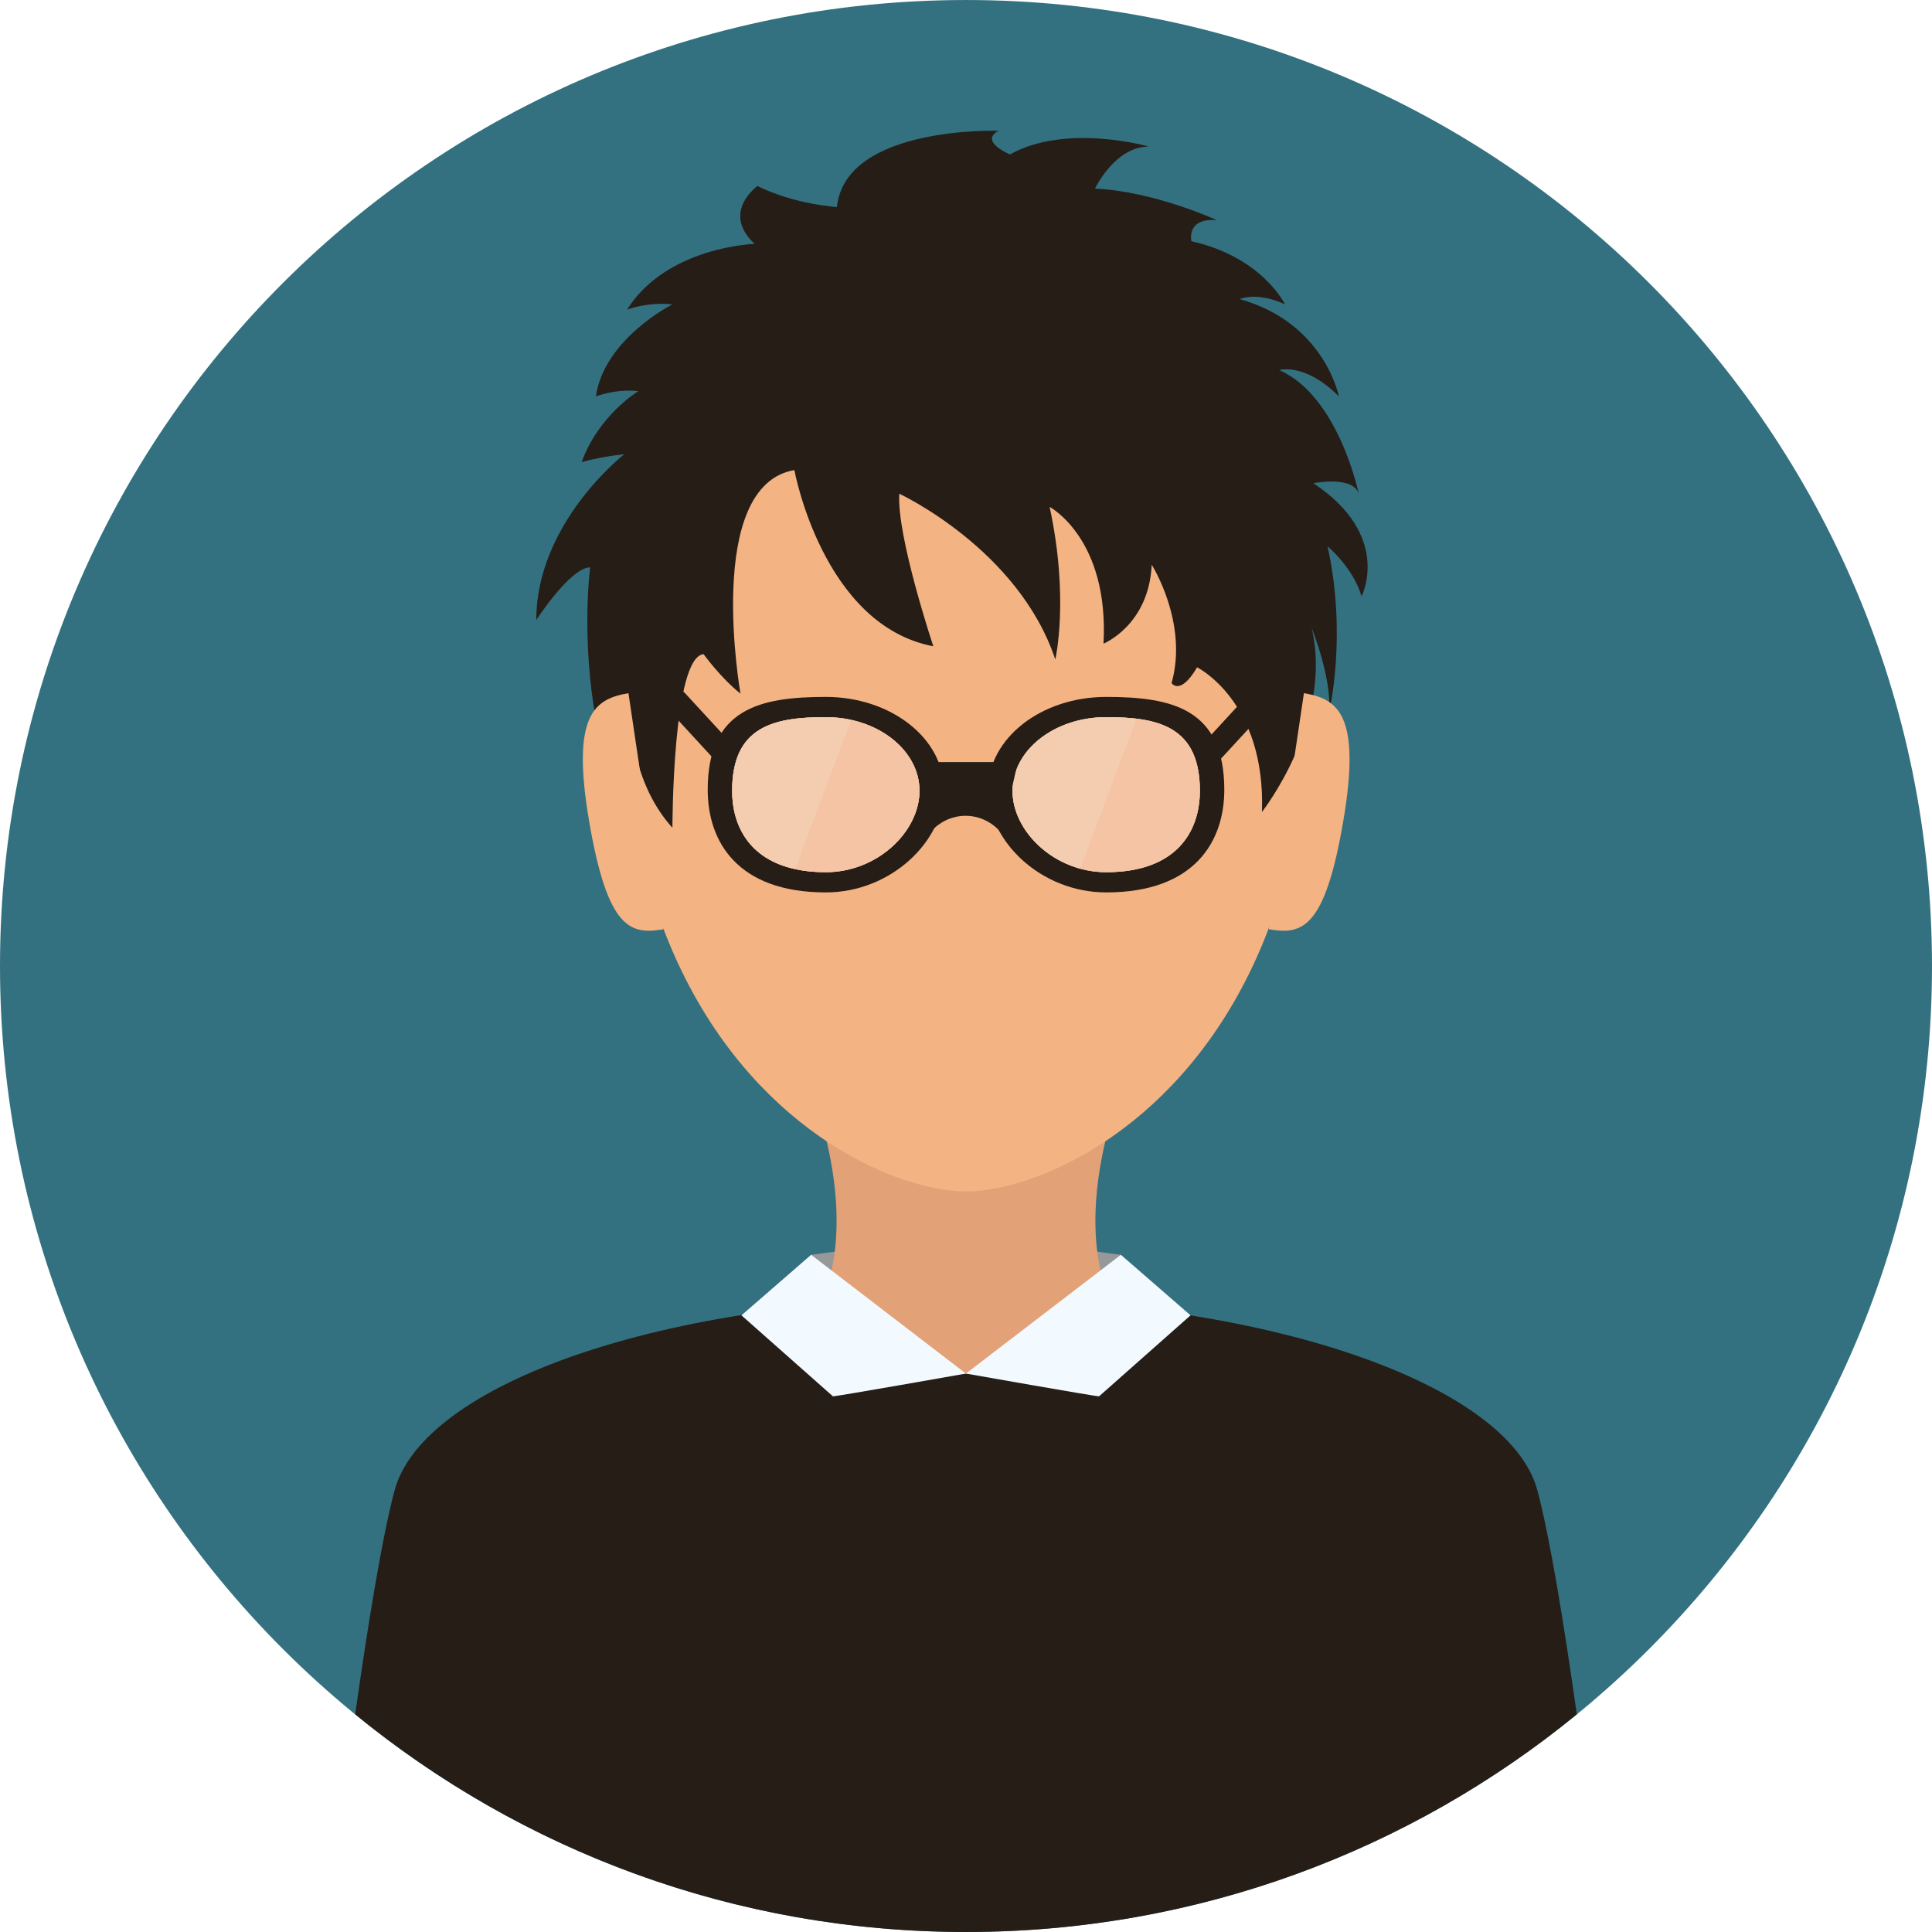
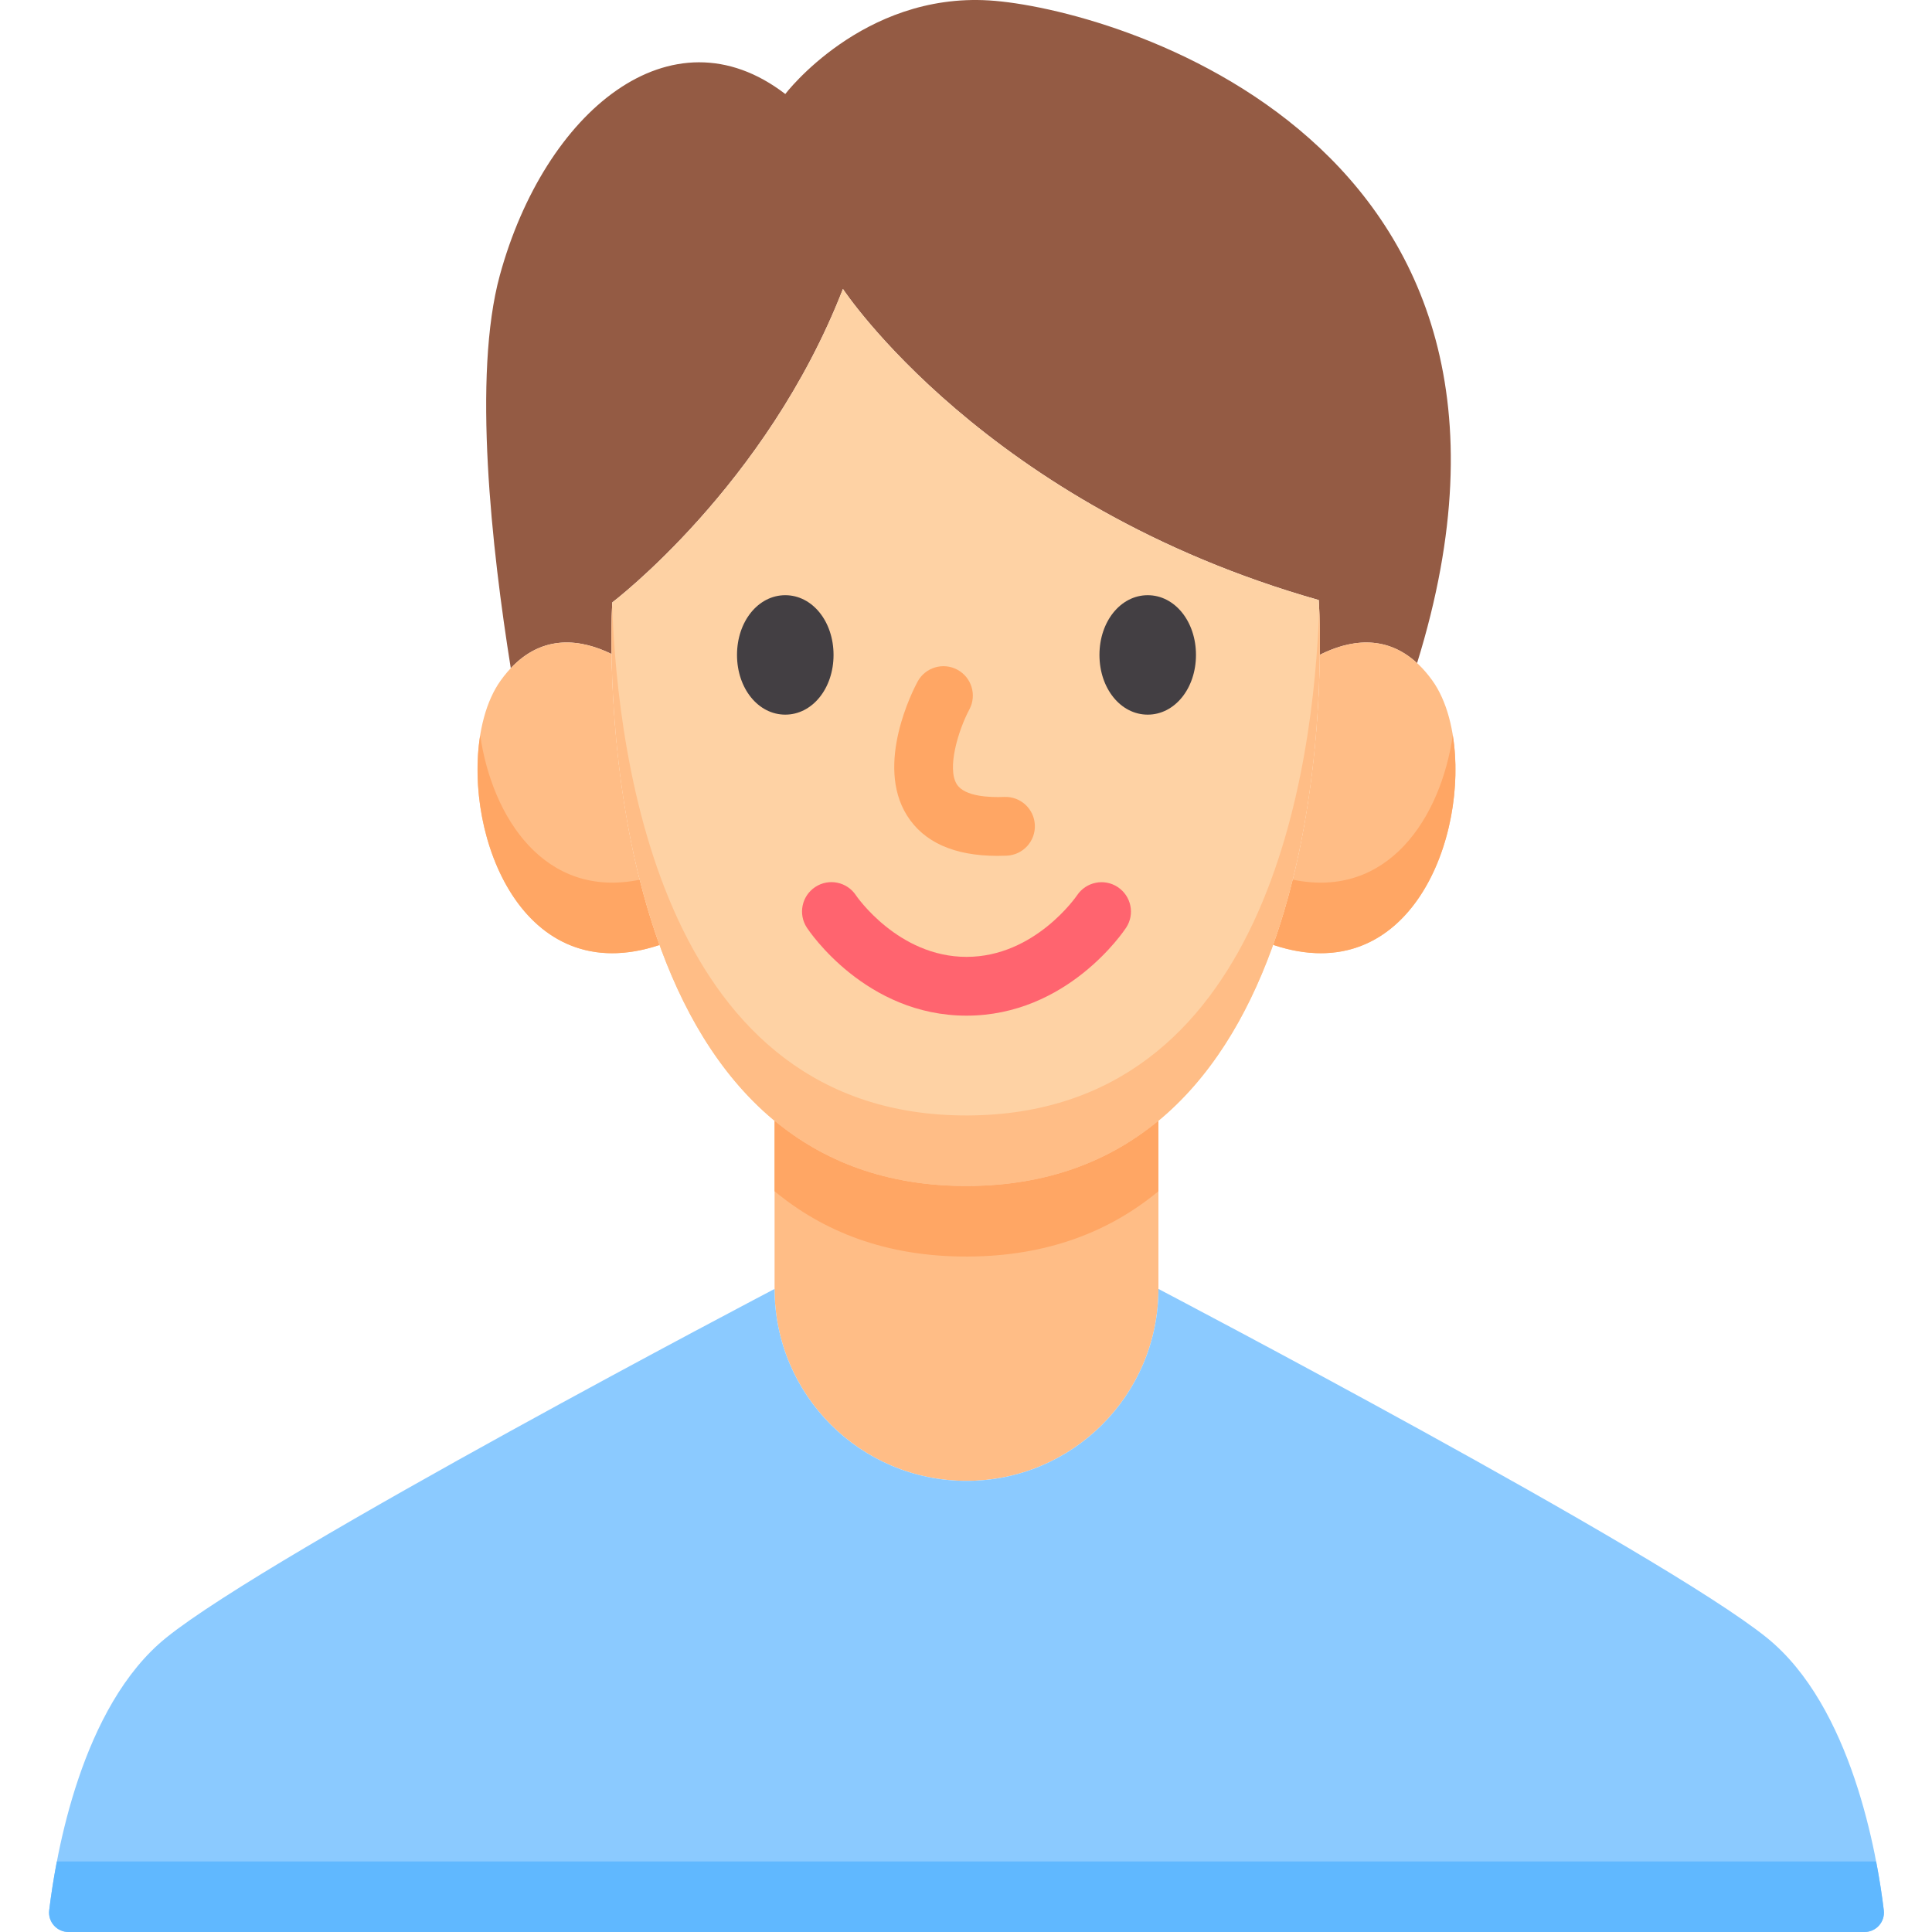
- <svg xmlns="http://www.w3.org/2000/svg" version="1.1" id="Layer_1" x="0px" y="0px" viewBox="0 0 496.158 496.158" style="enable-background:new 0 0 496.158 496.158;" xml:space="preserve">
-   <path style="fill:#337180;" d="M248.082,0.003C111.07,0.003,0,111.063,0,248.085c0,137.001,111.07,248.07,248.082,248.07  c137.006,0,248.076-111.069,248.076-248.07C496.158,111.062,385.088,0.003,248.082,0.003z" />
-   <path style="fill:#261D17;" d="M394.818,382.733c-7.312-27.279-69.907-49.333-147.073-49.333s-139.095,22.054-146.407,49.333  c-3.259,12.158-6.962,35.192-10.126,57.525c42.747,34.934,97.357,55.897,156.87,55.897c59.509,0,114.116-20.963,156.862-55.896  C401.78,417.926,398.077,394.891,394.818,382.733z" />
-   <polygon style="fill:#969899;" points="247.829,316.996 208.306,322.246 210.167,335.412 247.787,363.485 285.991,335.412   287.852,322.246 " />
-   <path style="fill:#7F3E09;" d="M247.829,316.996l-37.662,18.417c0,0,16.828,28.073,37.62,28.073s38.204-28.073,38.204-28.073  L247.829,316.996z" />
-   <path style="fill:#261D17;" d="M247.788,352.746c-20.422,0-30.632-8.469-34.931-13.567l35.298,50.9l35.771-51.793  C279.95,343.21,269.457,352.746,247.788,352.746z M212.857,339.179l-2.612-3.767C210.245,335.412,211.008,336.986,212.857,339.179z   M283.927,338.286c1.384-1.713,1.984-2.873,1.984-2.873L283.927,338.286z" />
-   <path style="fill:#E2A176;" d="M286.969,282.118h-77.78c12.136,36.588,0.978,53.294,0.978,53.294l26.912,17.334h22l26.912-17.333  C285.991,335.412,274.833,318.706,286.969,282.118z" />
-   <g>
-     <path style="fill:#F3FAFF;" d="M287.852,322.246l-39.794,30.5c0,0,34.03,6.009,34.198,5.842l23.488-20.796L287.852,322.246z" />
-     <path style="fill:#F3FAFF;" d="M208.306,322.246l-17.894,15.547l23.489,20.796c0.168,0.167,34.157-5.842,34.157-5.842   L208.306,322.246z" />
-   </g>
-   <path style="fill:#F4B382;" d="M248.08,61.579c-48.741,0-88.254,21.167-88.254,113.596c0,31.266,6.19,55.765,15.462,74.673  c20.396,41.598,55.7,56.136,72.792,56.136s52.396-14.538,72.79-56.136c9.271-18.908,15.462-43.407,15.462-74.673  C336.332,82.746,296.819,61.579,248.08,61.579z" />
-   <g>
-     <path style="fill:#261D17;" d="M349.668,153.14c0,0,8.013-15.536-12.382-29.046c0,0,10.197-2.025,11.653,2.703   c0,0-5.099-24.992-20.394-31.747c0,0,6.556-2.026,15.295,6.755c0,0-3.641-18.913-25.49-24.992c0,0,4.369-2.026,11.652,1.352   c0,0-5.826-12.159-24.035-16.212c0,0-1.457-6.078,6.555-5.403c0,0-16.022-7.43-31.317-8.106c0,0,5.099-10.806,13.838-10.806   c0,0-21.122-6.079-35.688,2.025c0,0-8.012-3.377-2.913-6.079c0,0-39.33-1.351-41.515,19.589c0,0-10.925-0.676-20.393-5.404   c0,0-9.469,6.755-0.729,14.86c0,0-22.578,0.676-32.775,16.887c0,0,5.099-2.026,11.653-1.351c0,0-17.479,8.78-19.665,23.641   c0,0,5.098-2.026,10.925-1.352c0,0-10.196,6.079-14.566,18.237c0,0,4.37-1.351,10.925-2.025c0,0-22.578,17.562-22.578,42.553   c0,0,8.74-13.509,13.838-13.509c0,0-2.914,21.614,2.914,45.931c0,0,3.641-11.482,7.283-10.807c0,0-0.729,18.912,10.925,31.746   c0,0,0-43.904,8.011-44.581c0,0,4.371,6.08,9.469,10.133c0,0-9.469-53.36,13.839-57.414c0,0,7.283,39.853,35.688,45.256   c0,0-9.468-28.369-8.739-39.176c0,0,30.59,14.184,40.059,42.553c0,0,3.641-15.535-1.457-39.176c0,0,15.295,8.104,13.838,35.124   c0,0,11.653-4.729,12.382-20.264c0,0,9.468,14.859,5.099,30.395c0,0,2.186,3.377,6.555-4.053c0,0,17.654,8.703,16.654,37.149   c0,0,18.456-23.446,12.75-47.281c0,0,5.229,12.834,4.5,21.615c0,0,4.697-19.589-0.4-42.554   C340.929,140.306,347.483,145.709,349.668,153.14z" />
-     <path style="fill:#261D17;" d="M212.079,178.976c-16.753,0-30.333,2.929-30.333,23.847c0,13.171,7.531,26.358,30.333,26.358   c16.751,0,30.332-13.187,30.332-26.358C242.411,189.653,228.83,178.976,212.079,178.976z M212.079,223.988   c-18.084,0-24.058-10.459-24.058-20.905c0-16.591,10.771-18.914,24.058-18.914c13.286,0,24.057,8.468,24.057,18.914   S225.365,223.988,212.079,223.988z" />
-   </g>
-   <path style="fill:#F4C4A4;" d="M212.079,184.17c-13.287,0-24.058,2.323-24.058,18.914c0,10.446,5.974,20.905,24.058,20.905  c13.286,0,24.057-10.459,24.057-20.905S225.365,184.17,212.079,184.17z" />
-   <path style="fill:#F4CCB0;" d="M212.079,184.17c-13.287,0-24.058,2.323-24.058,18.914c0,8.76,4.205,17.524,16.225,20.127  l14.396-38.322C216.555,184.424,214.355,184.17,212.079,184.17z" />
-   <path style="fill:#F4C4A4;" d="M218.642,184.889l-14.396,38.322c2.314,0.501,4.913,0.777,7.833,0.777  c13.286,0,24.057-10.459,24.057-20.905C236.136,194.428,228.737,187.136,218.642,184.889z" />
-   <g>
-     <path style="fill:#261D17;" d="M187.619,190.714l-11.666-12.667c-1.123-1.219-3.021-1.298-4.239-0.174   c-1.219,1.123-1.297,3.02-0.175,4.239l11.666,12.667c0.592,0.643,1.398,0.968,2.208,0.968c0.727,0,1.455-0.262,2.031-0.793   C188.663,193.83,188.741,191.933,187.619,190.714z" />
-     <path style="fill:#261D17;" d="M325.111,177.873c-1.218-1.124-3.116-1.045-4.239,0.174l-11.666,12.667   c-1.122,1.219-1.044,3.116,0.175,4.239c0.576,0.531,1.305,0.793,2.031,0.793c0.81,0,1.616-0.325,2.208-0.968l11.666-12.667   C326.408,180.893,326.33,178.996,325.111,177.873z" />
-     <path style="fill:#261D17;" d="M284.079,178.976c-16.751,0-30.332,10.677-30.332,23.847c0,13.171,13.581,26.358,30.332,26.358   c22.802,0,30.333-13.187,30.333-26.358C314.412,181.905,300.832,178.976,284.079,178.976z M284.079,223.988   c-13.286,0-24.057-10.459-24.057-20.905s10.771-18.914,24.057-18.914c13.287,0,24.058,2.323,24.058,18.914   C308.137,213.529,302.163,223.988,284.079,223.988z" />
-   </g>
-   <path style="fill:#F4C4A4;" d="M284.079,184.17c-13.286,0-24.057,8.468-24.057,18.914s10.771,20.905,24.057,20.905  c18.084,0,24.058-10.459,24.058-20.905C308.137,186.493,297.366,184.17,284.079,184.17z" />
-   <path style="fill:#F4CCB0;" d="M284.079,184.17c-2.276,0-4.476,0.254-6.563,0.719c-10.095,2.247-17.493,9.539-17.493,18.195  c0,8.641,7.372,17.284,17.438,20.015l14.472-38.521C289.47,184.273,286.83,184.17,284.079,184.17z" />
-   <path style="fill:#F4C4A4;" d="M291.933,184.578l-14.472,38.521c2.104,0.571,4.321,0.89,6.618,0.89c2.92,0,5.519-0.276,7.833-0.777  c12.02-2.603,16.225-11.368,16.225-20.127C308.137,189.928,301.361,185.746,291.933,184.578z" />
-   <g>
-     <path style="fill:#261D17;" d="M261.276,195.705h-26.403c-0.242,0,4.793,10.417,4.988,10.417l18.949-0.001   C259.007,206.12,261.521,195.705,261.276,195.705z" />
-     <path style="fill:#261D17;" d="M257.145,206.246c-2.618-1.846-5.792-3.667-9.173-3.667c-2.577,0-5.031,1.385-7.212,2.489   c-3.427,1.732-3.43,11.156-3.43,11.156c1.955-4.083,6.135-6.72,10.642-6.72c4.507,0,8.686,2.638,10.642,6.72   C258.614,216.224,259.653,208.014,257.145,206.246z" />
-   </g>
-   <g>
-     <path style="fill:#F4B382;" d="M161.396,178.019c-8.438,1.443-14.856,5.077-10.096,32.922s10.673,29.141,19.112,27.698   L161.396,178.019z" />
-     <path style="fill:#F4B382;" d="M334.86,178.019l-9.016,60.62c8.438,1.443,14.35,0.148,19.111-27.698   C349.717,183.096,343.298,179.462,334.86,178.019z" />
-   </g>
-   <g>
- </g>
-   <g>
- </g>
-   <g>
- </g>
-   <g>
- </g>
-   <g>
- </g>
-   <g>
- </g>
-   <g>
- </g>
-   <g>
- </g>
-   <g>
- </g>
-   <g>
- </g>
-   <g>
- </g>
-   <g>
- </g>
-   <g>
- </g>
-   <g>
- </g>
-   <g>
- </g>
+ <svg xmlns="http://www.w3.org/2000/svg" height="512pt" viewBox="-13 0 512 512" width="512pt">
+   <path d="m149.082 173.32c-.129-8.48.18-13.68.18-13.68s40.844-30.883 61.125-83.062c0 0 37.711 57.344 126.102 82.445 0 0 .367 5.535.262 14.512 7.547-3.789 17.266-5.648 25.789 2.199 42.992-138.598-81.297-173.645-113.406-175.621-33.582-2.066-54.027 24.801-54.027 24.801-30.258-23.25-63.766 4.648-75.648 48.047-7.273 26.559-2.16 72.48 2.902 104.113 8.68-9.223 18.828-7.598 26.723-3.754zm0 0" fill="#945b44" />
+   <path d="m366.57 180.324c-9.355-13.004-21.051-11.191-29.82-6.793-.203 17.621-2.219 48.508-12.363 76.867 44.148 14.812 57.609-48.621 42.184-70.074zm0 0" fill="#ffbd86" />
+   <path d="m149.082 173.32c-8.719-4.242-20.188-5.785-29.387 7.008-15.418 21.434-1.988 84.797 42.09 70.105-10.34-28.613-12.438-59.754-12.703-77.113zm0 0" fill="#ffbd86" />
+   <path d="m329.566 233.109c-1.434 5.777-3.141 11.586-5.18 17.289 36.398 12.211 51.938-28.762 47.621-55.547-3.176 21.875-17.191 43.527-42.441 38.258zm0 0" fill="#ffa664" />
+   <path d="m114.254 194.855c-4.309 26.762 11.195 67.688 47.531 55.574-2.062-5.703-3.793-11.512-5.25-17.289-25.148 5.148-39.109-16.457-42.281-38.285zm0 0" fill="#ffa664" />
+   <path d="m243.391 314.301c-21.582.074-38.25-6.633-51.121-17.281v44.559c0 28.09 22.77 50.863 50.863 50.863 28.09 0 50.863-22.773 50.863-50.863v-44.566c-12.75 10.543-29.25 17.223-50.605 17.289zm0 0" fill="#ffbd86" />
+   <path d="m336.488 159.023s10.242 154.938-93.102 155.281c-103.344.34-94.125-154.66-94.125-154.66s40.844-30.887 61.121-83.066c.004 0 37.715 57.344 126.105 82.445zm0 0" fill="#fed2a4" />
+   <path d="m243.391 295.605c-80.5.27-92.703-93.719-94.164-135.281-.504 10.898-5.254 154.309 94.164 153.977 95.965-.316 93.984-133.926 93.211-153-1.438 42.336-13.727 134.043-93.211 134.305zm0 0" fill="#ffbd86" />
+   <path d="m192.27 297.02v18.672c12.871 10.656 29.531 17.379 51.121 17.309 21.359-.074 37.855-6.758 50.605-17.309v-18.68c-12.75 10.543-29.25 17.223-50.605 17.293-21.582.07-38.25-6.637-51.121-17.285zm0 0" fill="#ffa664" />
+   <path d="m455.254 434.035c-27.969-22.613-161.258-92.457-161.258-92.457 0 28.094-22.773 50.867-50.863 50.867-28.094 0-50.863-22.773-50.863-50.867 0 0-133.289 69.844-161.262 92.457-22.469 18.168-29.191 57.449-30.969 72.207-.371 3.066 2.027 5.758 5.117 5.758h475.953c3.09 0 5.484-2.691 5.117-5.758-1.777-14.758-8.504-54.039-30.973-72.207zm0 0" fill="#8bcaff" />
+   <path d="m2.066 493.305c-.996 5.188-1.633 9.664-2.027 12.938-.371 3.066 2.027 5.758 5.117 5.758h475.953c3.09 0 5.484-2.691 5.117-5.758-.395-3.273-1.031-7.75-2.031-12.938zm0 0" fill="#60b8ff" />
+   <path d="m207.898 173.562c0-8.875-5.621-15.828-12.793-15.828s-12.789 6.953-12.789 15.828 5.617 15.824 12.789 15.824 12.793-6.953 12.793-15.824zm0 0" fill="#433f43" />
+   <path d="m291.156 189.387c7.172 0 12.789-6.953 12.789-15.828s-5.617-15.824-12.789-15.824-12.789 6.949-12.789 15.824 5.617 15.828 12.789 15.828zm0 0" fill="#433f43" />
+   <path d="m251.359 226.812c.793 0 1.602-.02 2.43-.051 4.297-.18 7.637-3.809 7.457-8.109-.18-4.301-3.793-7.625-8.105-7.457-3.805.16-10.508-.066-12.578-3.359-2.668-4.242.402-14.332 3.324-19.816 2.031-3.785.613-8.504-3.172-10.539-3.785-2.039-8.512-.621-10.551 3.164-1.184 2.199-11.316 21.859-2.812 35.449 4.457 7.117 12.523 10.719 24.008 10.719zm0 0" fill="#ffa664" />
+   <path d="m203.066 235.051c-3.598 2.359-4.602 7.188-2.242 10.785.625.953 15.605 23.324 42.309 23.324 26.699 0 41.684-22.371 42.309-23.324 2.352-3.586 1.352-8.379-2.223-10.75-3.57-2.371-8.398-1.387-10.785 2.176-.109.164-11.137 16.32-29.301 16.32-18.16 0-29.191-16.156-29.281-16.289-2.359-3.598-7.188-4.602-10.785-2.242zm0 0" fill="#ff646f" />
</svg>
